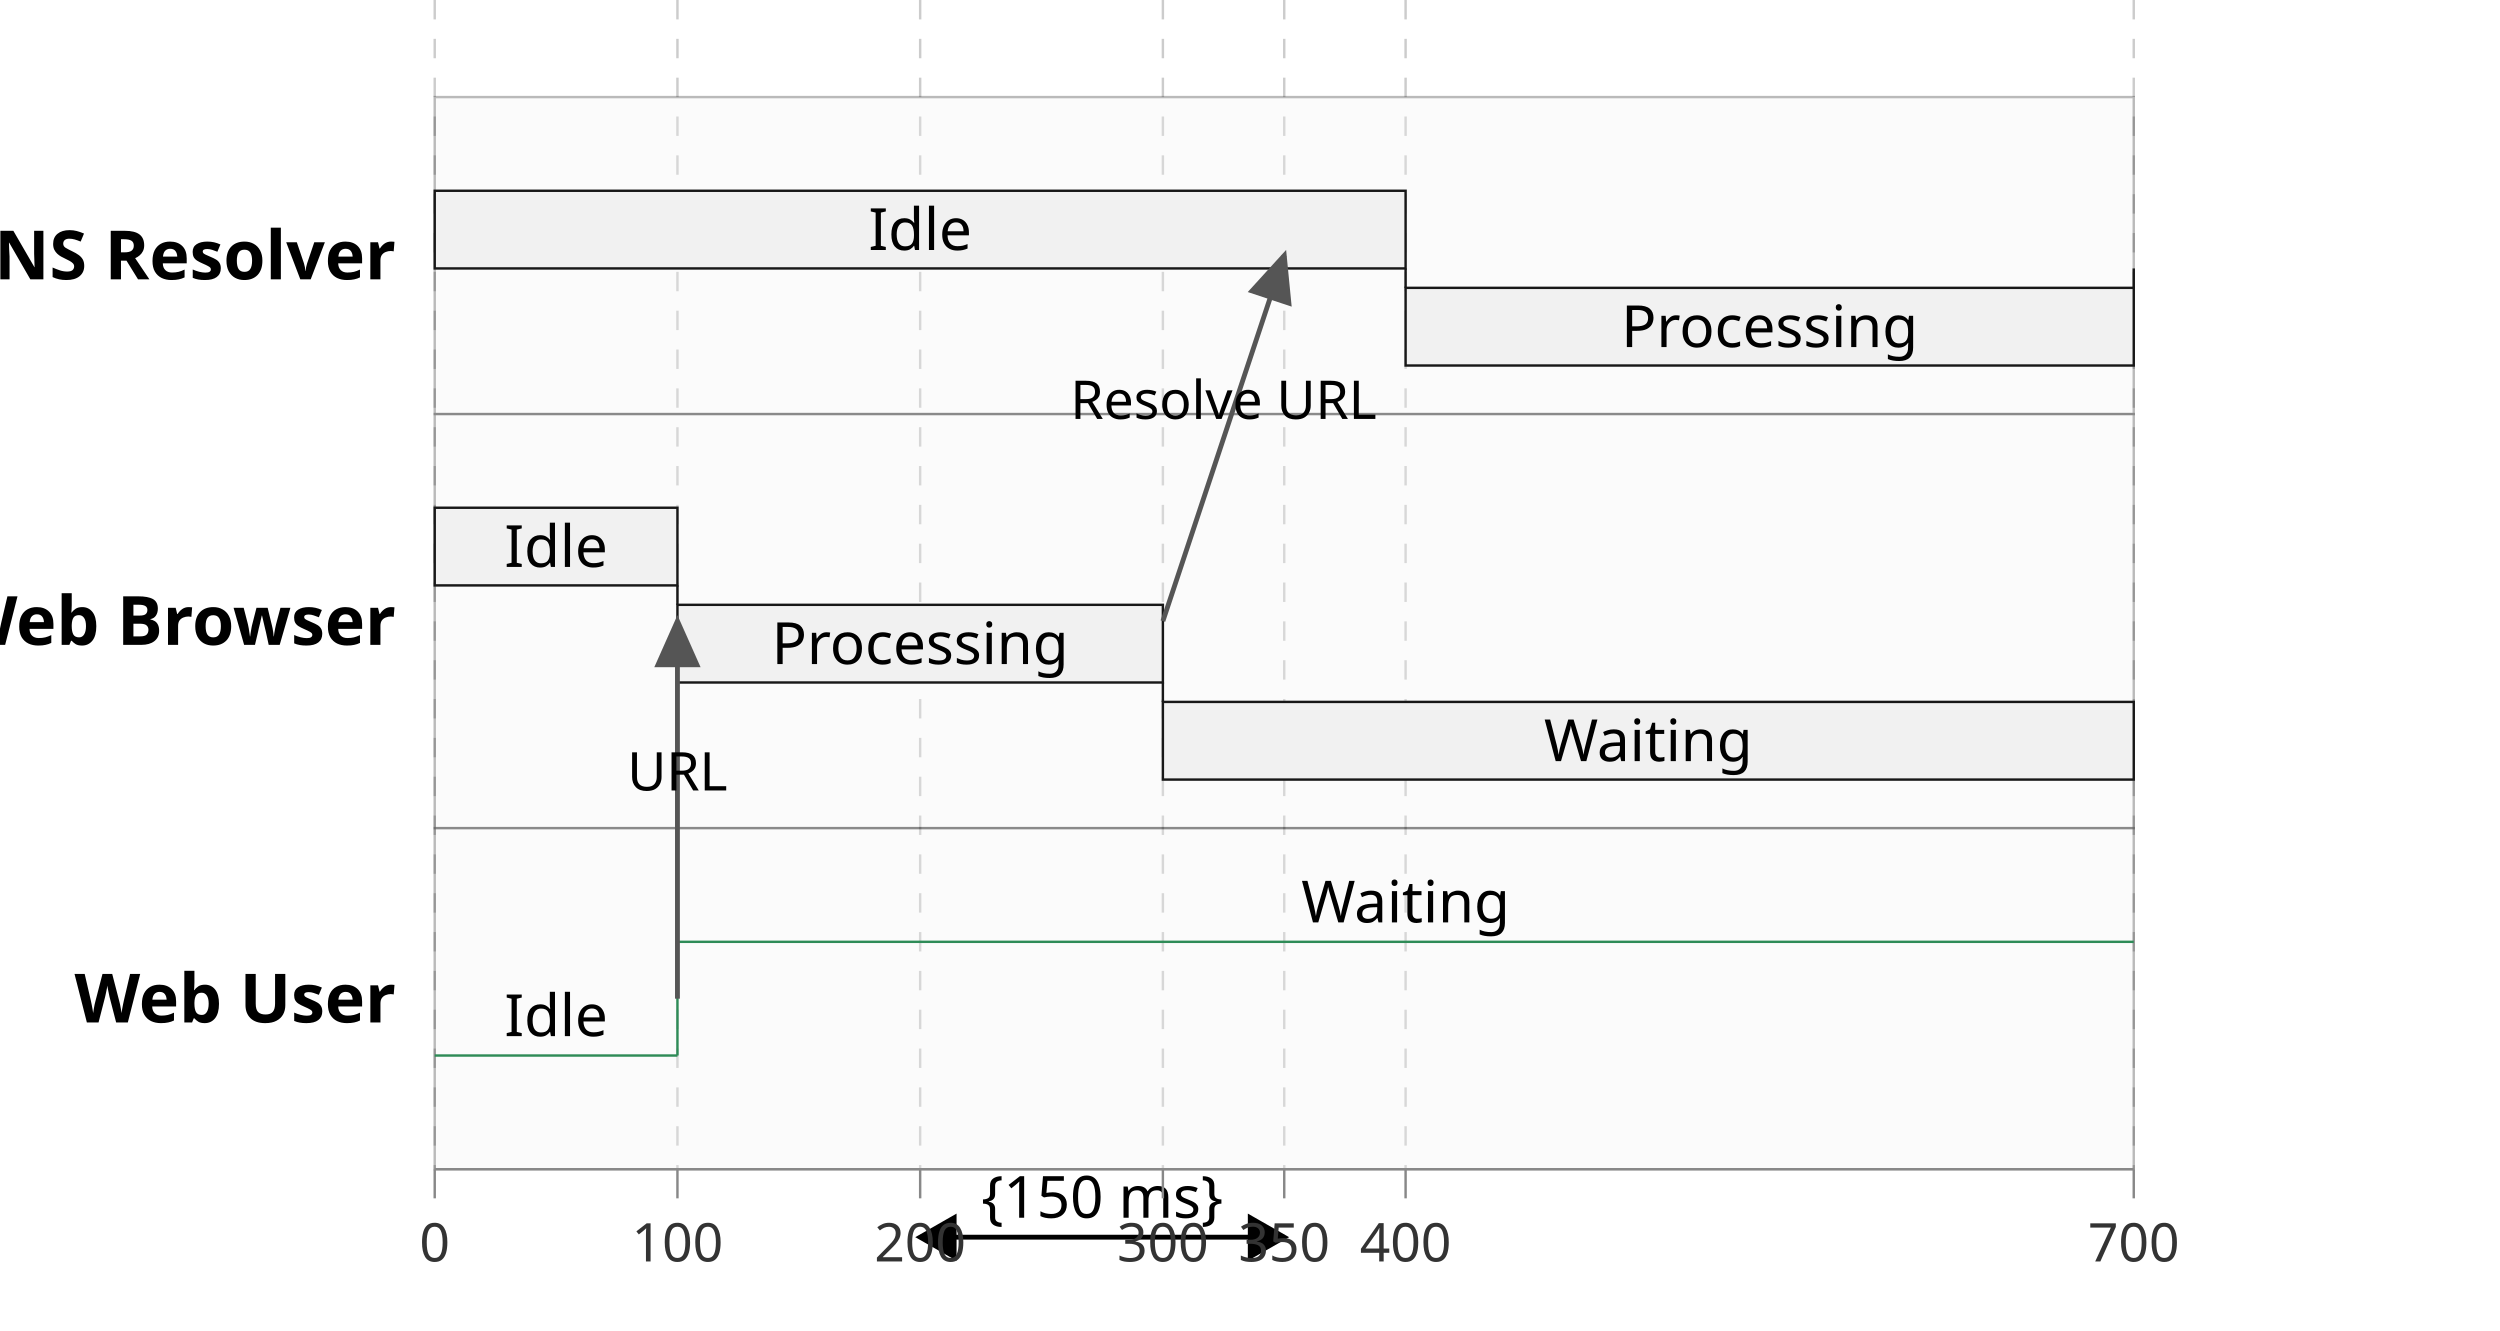
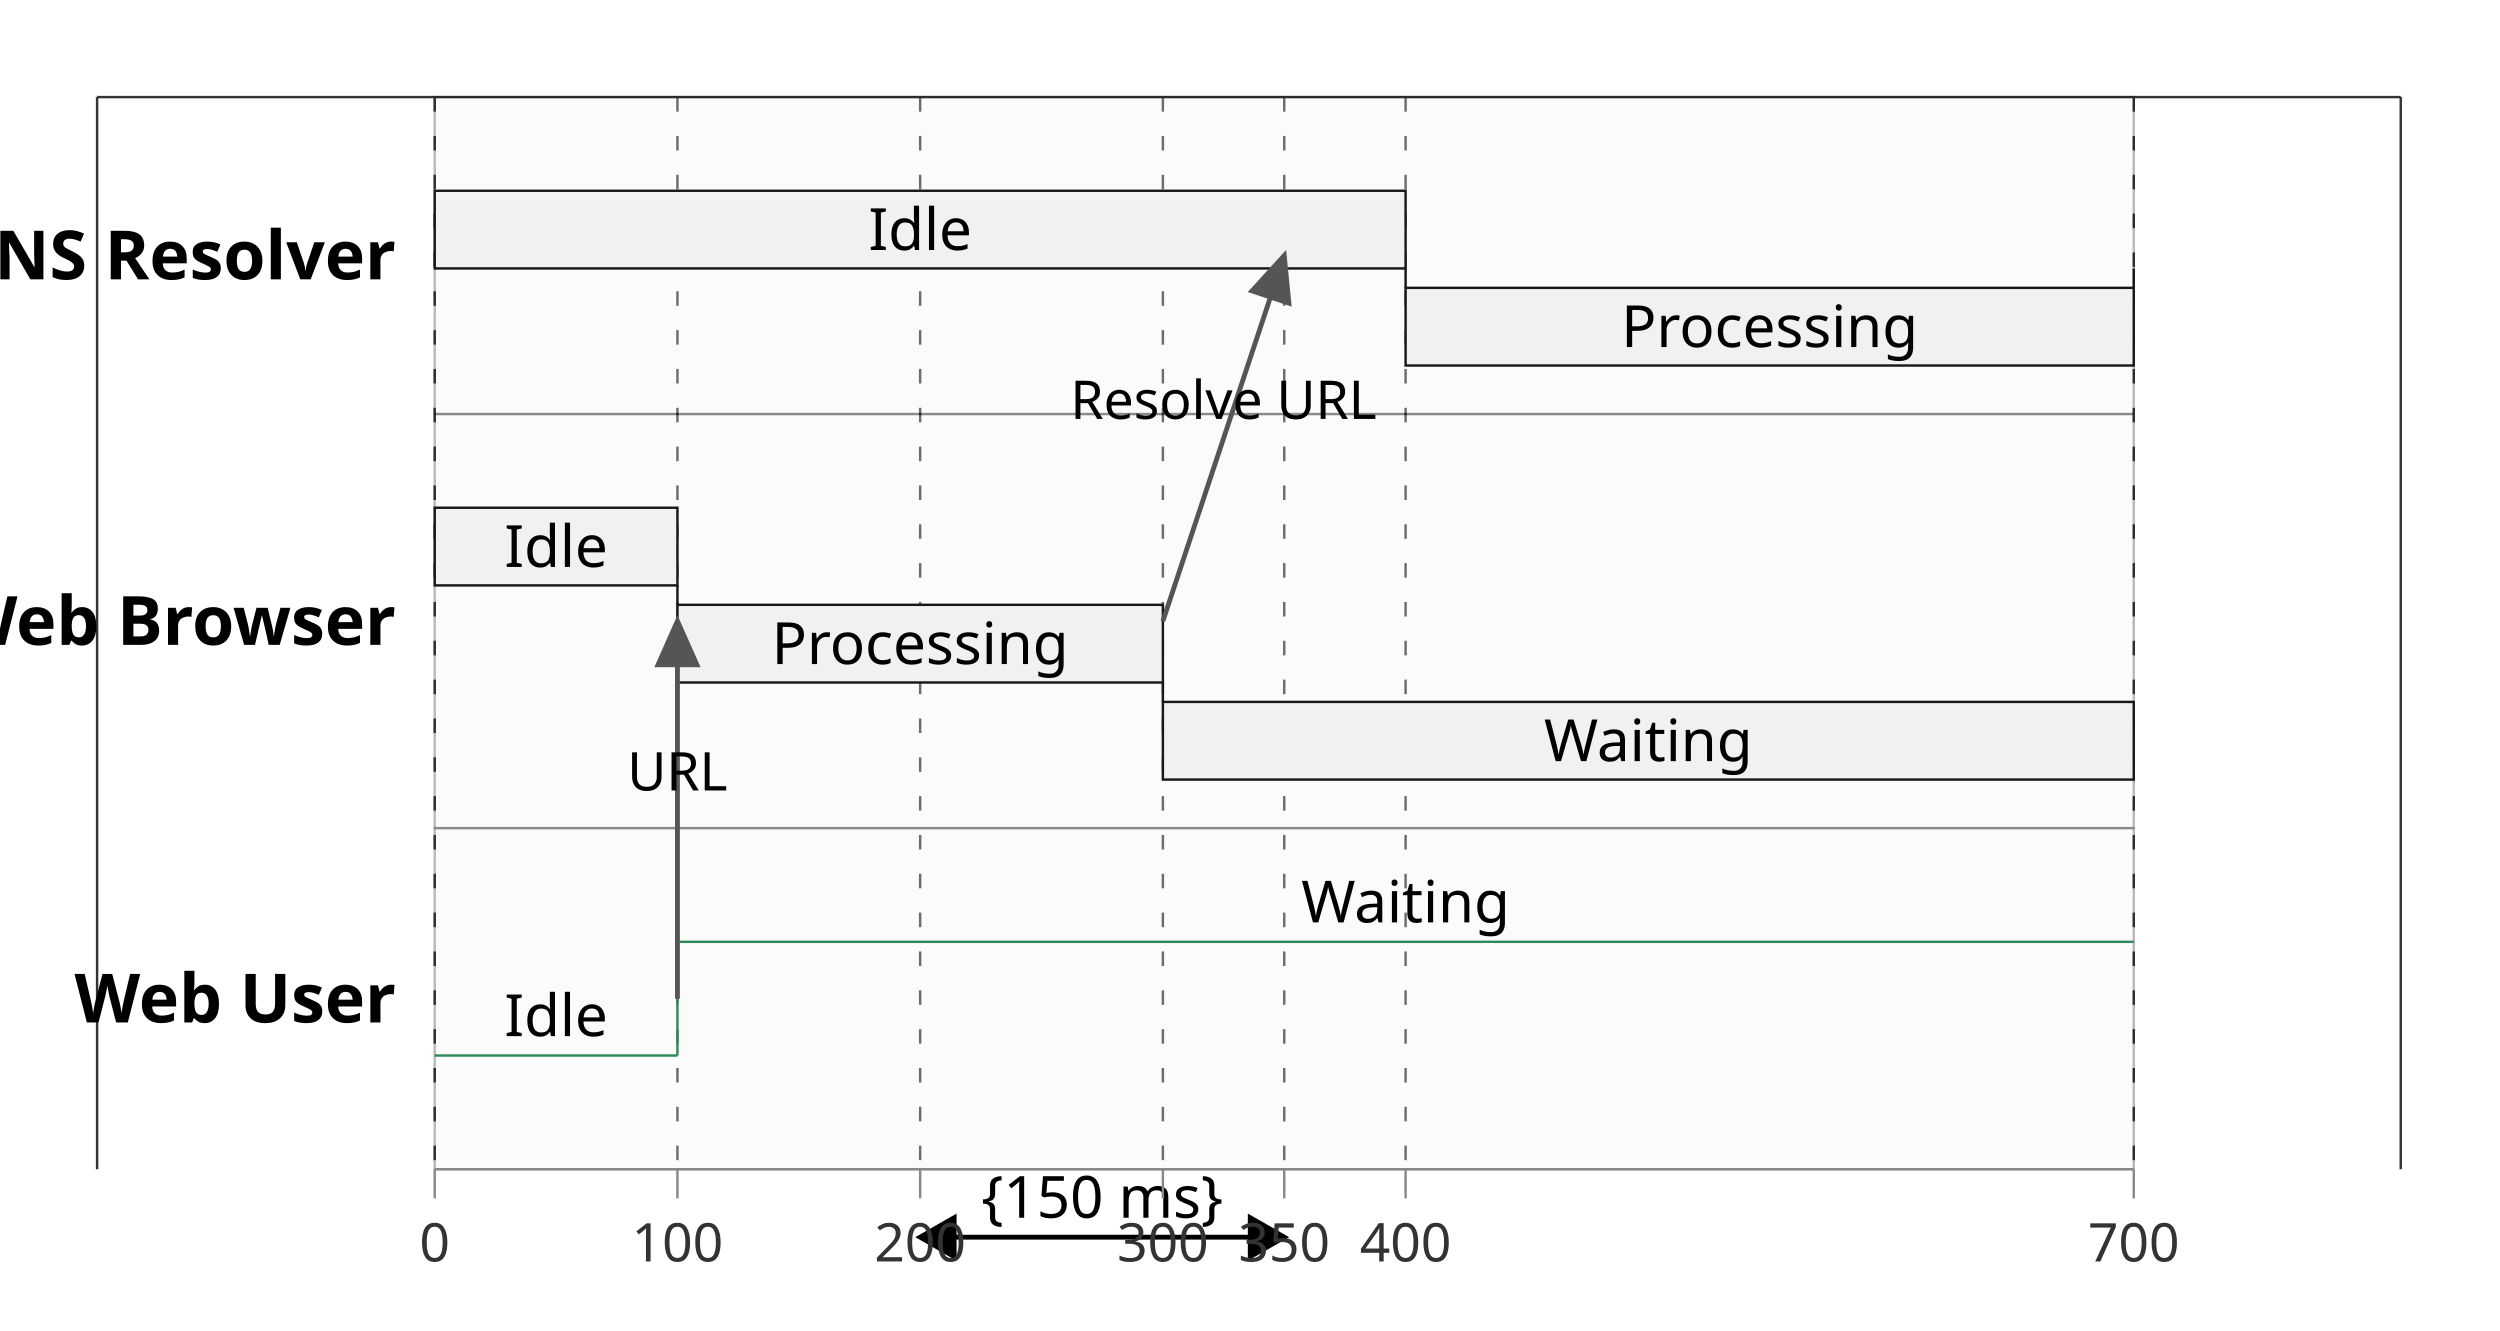
<svg xmlns="http://www.w3.org/2000/svg" contentStyleType="text/css" data-diagram-type="TIMING" height="274px" preserveAspectRatio="none" style="width:515px;height:274px;background:#FFFFFF;" version="1.1" viewBox="0 0 515 274" width="515px" zoomAndPan="magnify">
  <defs />
  <g>
-     <line style="stroke:#CCCCCC;stroke-width:0.5;stroke-dasharray:4,4;" x1="89.553" x2="89.553" y1="0" y2="240.859" />
-     <line style="stroke:#CCCCCC;stroke-width:0.5;stroke-dasharray:4,4;" x1="139.553" x2="139.553" y1="0" y2="240.859" />
-     <line style="stroke:#CCCCCC;stroke-width:0.5;stroke-dasharray:4,4;" x1="189.553" x2="189.553" y1="0" y2="240.859" />
-     <line style="stroke:#CCCCCC;stroke-width:0.5;stroke-dasharray:4,4;" x1="239.553" x2="239.553" y1="0" y2="240.859" />
-     <line style="stroke:#CCCCCC;stroke-width:0.5;stroke-dasharray:4,4;" x1="264.553" x2="264.553" y1="0" y2="240.859" />
-     <line style="stroke:#CCCCCC;stroke-width:0.5;stroke-dasharray:4,4;" x1="289.553" x2="289.553" y1="0" y2="240.859" />
-     <line style="stroke:#CCCCCC;stroke-width:0.5;stroke-dasharray:4,4;" x1="439.553" x2="439.553" y1="0" y2="240.859" />
+     <line style="stroke:#333333;stroke-width:0.5;" x1="20" x2="20" y1="20" y2="240.859" />
+     <line style="stroke:#333333;stroke-width:0.5;" x1="494.553" x2="494.553" y1="20" y2="240.859" />
+     <line style="stroke:#333333;stroke-width:0.5;stroke-dasharray:3,5;" x1="89.553" x2="89.553" y1="20" y2="240.859" />
+     <line style="stroke:#333333;stroke-width:0.5;stroke-dasharray:3,5;" x1="139.553" x2="139.553" y1="20" y2="240.859" />
+     <line style="stroke:#333333;stroke-width:0.5;stroke-dasharray:3,5;" x1="189.553" x2="189.553" y1="20" y2="240.859" />
+     <line style="stroke:#333333;stroke-width:0.5;stroke-dasharray:3,5;" x1="239.553" x2="239.553" y1="20" y2="240.859" />
+     <line style="stroke:#333333;stroke-width:0.5;stroke-dasharray:3,5;" x1="264.553" x2="264.553" y1="20" y2="240.859" />
+     <line style="stroke:#333333;stroke-width:0.5;stroke-dasharray:3,5;" x1="289.553" x2="289.553" y1="20" y2="240.859" />
+     <line style="stroke:#333333;stroke-width:0.5;stroke-dasharray:3,5;" x1="439.553" x2="439.553" y1="20" y2="240.859" />
+     <line style="stroke:#333333;stroke-width:0.5;" x1="20" x2="494.553" y1="20" y2="20" />
    <rect fill="#F1F1F1" height="65.297" opacity="0.3" style="stroke:#181818;stroke-width:0.5;" width="350" x="89.553" y="20" />
    <text fill="#000000" font-family="sans-serif" font-size="14" font-weight="700" lengthAdjust="spacing" text-anchor="end" textLength="106.846" x="81.553" y="57.548">DNS Resolver</text>
    <rect fill="#F1F1F1" height="16" style="stroke:#181818;stroke-width:0.5;" width="200" x="89.553" y="39.297" />
    <text fill="#000000" font-family="sans-serif" font-size="12" lengthAdjust="spacing" text-anchor="middle" textLength="21.873" x="189.553" y="51.497">Idle</text>
    <rect fill="#F1F1F1" height="16" style="stroke:#181818;stroke-width:0.5;" width="150" x="289.553" y="59.297" />
    <text fill="#000000" font-family="sans-serif" font-size="12" lengthAdjust="spacing" text-anchor="middle" textLength="64.553" x="364.553" y="71.497">Processing</text>
    <line style="stroke:#181818;stroke-width:0.5;" x1="289.553" x2="289.553" y1="55.297" y2="59.297" />
    <line style="stroke:#181818;stroke-width:0.5;" x1="439.553" x2="439.553" y1="59.297" y2="55.297" />
    <rect fill="#F1F1F1" height="85.297" opacity="0.3" style="stroke:#181818;stroke-width:0.5;" width="350" x="89.553" y="85.297" />
    <text fill="#000000" font-family="sans-serif" font-size="14" font-weight="700" lengthAdjust="spacing" text-anchor="end" textLength="104.692" x="81.553" y="132.845">Web Browser</text>
    <rect fill="#F1F1F1" height="16" style="stroke:#181818;stroke-width:0.5;" width="50" x="89.553" y="104.594" />
    <text fill="#000000" font-family="sans-serif" font-size="12" lengthAdjust="spacing" text-anchor="middle" textLength="21.873" x="114.553" y="116.794">Idle</text>
    <rect fill="#F1F1F1" height="16" style="stroke:#181818;stroke-width:0.5;" width="100" x="139.553" y="124.594" />
    <text fill="#000000" font-family="sans-serif" font-size="12" lengthAdjust="spacing" text-anchor="middle" textLength="64.553" x="189.553" y="136.794">Processing</text>
    <line style="stroke:#181818;stroke-width:0.5;" x1="139.553" x2="139.553" y1="120.594" y2="124.594" />
    <rect fill="#F1F1F1" height="16" style="stroke:#181818;stroke-width:0.5;" width="200" x="239.553" y="144.594" />
    <text fill="#000000" font-family="sans-serif" font-size="12" lengthAdjust="spacing" text-anchor="middle" textLength="45.815" x="339.553" y="156.794">Waiting</text>
    <line style="stroke:#181818;stroke-width:0.5;" x1="239.553" x2="239.553" y1="140.594" y2="144.594" />
    <rect fill="#F1F1F1" height="70.266" opacity="0.3" style="stroke:#181818;stroke-width:0.5;" width="350" x="89.553" y="170.594" />
    <text fill="#000000" font-family="sans-serif" font-size="14" font-weight="700" lengthAdjust="spacing" text-anchor="end" textLength="75.934" x="81.553" y="210.627">Web User</text>
    <line style="stroke:#2E8B57;stroke-width:0.5;" x1="89.553" x2="139.553" y1="217.438" y2="217.438" />
    <text fill="#000000" font-family="sans-serif" font-size="12" lengthAdjust="spacing" text-anchor="middle" textLength="21.873" x="114.553" y="213.438">Idle</text>
    <line style="stroke:#2E8B57;stroke-width:0.5;" x1="139.553" x2="439.553" y1="194.016" y2="194.016" />
    <text fill="#000000" font-family="sans-serif" font-size="12" lengthAdjust="spacing" text-anchor="middle" textLength="45.815" x="289.553" y="190.016">Waiting</text>
    <line style="stroke:#2E8B57;stroke-width:0.5;" x1="139.553" x2="139.553" y1="217.438" y2="194.016" />
    <line style="stroke:#555555;stroke-width:1;" x1="139.553" x2="139.553" y1="205.727" y2="127.945" />
    <polygon fill="#555555" points="143.553,136.945,139.553,127.945,135.553,136.945,143.553,136.945" style="stroke:#555555;stroke-width:1;" />
    <text fill="#000000" font-family="sans-serif" font-size="11" lengthAdjust="spacing" text-anchor="middle" textLength="21.823" x="139.553" y="162.836">URL</text>
    <line style="stroke:#555555;stroke-width:1;" x1="239.553" x2="264.553" y1="127.945" y2="52.648" />
    <polygon fill="#555555" points="265.513,62.45,264.553,52.648,257.921,59.929,265.513,62.45" style="stroke:#555555;stroke-width:1;" />
    <text fill="#000000" font-family="sans-serif" font-size="11" lengthAdjust="spacing" text-anchor="middle" textLength="68.524" x="252.053" y="86.297">Resolve URL</text>
    <line style="stroke:#000000;stroke-width:1;" x1="189.553" x2="264.553" y1="254.859" y2="254.859" />
    <polygon fill="#000000" points="196.553,250.859,189.553,254.859,196.553,258.859,196.553,250.859" style="stroke:#000000;stroke-width:1;" />
    <polygon fill="#000000" points="257.553,250.859,264.553,254.859,257.553,258.859,257.553,250.859" style="stroke:#000000;stroke-width:1;" />
    <text fill="#000000" font-family="sans-serif" font-size="12" lengthAdjust="spacing" text-anchor="middle" textLength="59.93" x="227.053" y="250.859">{150 ms}</text>
    <line style="stroke:#888888;stroke-width:0.5;" x1="89.553" x2="439.553" y1="240.859" y2="240.859" />
    <line style="stroke:#888888;stroke-width:0.5;" x1="89.553" x2="89.553" y1="240.859" y2="246.859" />
    <text fill="#333333" font-family="sans-serif" font-size="11" lengthAdjust="spacing" text-anchor="middle" textLength="6.998" x="89.553" y="259.859">0</text>
    <line style="stroke:#888888;stroke-width:0.5;" x1="139.553" x2="139.553" y1="240.859" y2="246.859" />
    <text fill="#333333" font-family="sans-serif" font-size="11" lengthAdjust="spacing" text-anchor="middle" textLength="20.996" x="139.553" y="259.859">100</text>
    <line style="stroke:#888888;stroke-width:0.5;" x1="189.553" x2="189.553" y1="240.859" y2="246.859" />
    <text fill="#333333" font-family="sans-serif" font-size="11" lengthAdjust="spacing" text-anchor="middle" textLength="20.996" x="189.553" y="259.859">200</text>
    <line style="stroke:#888888;stroke-width:0.5;" x1="239.553" x2="239.553" y1="240.859" y2="246.859" />
    <text fill="#333333" font-family="sans-serif" font-size="11" lengthAdjust="spacing" text-anchor="middle" textLength="20.996" x="239.553" y="259.859">300</text>
    <line style="stroke:#888888;stroke-width:0.5;" x1="264.553" x2="264.553" y1="240.859" y2="246.859" />
    <text fill="#333333" font-family="sans-serif" font-size="11" lengthAdjust="spacing" text-anchor="middle" textLength="20.996" x="264.553" y="259.859">350</text>
    <line style="stroke:#888888;stroke-width:0.5;" x1="289.553" x2="289.553" y1="240.859" y2="246.859" />
    <text fill="#333333" font-family="sans-serif" font-size="11" lengthAdjust="spacing" text-anchor="middle" textLength="20.996" x="289.553" y="259.859">400</text>
    <line style="stroke:#888888;stroke-width:0.5;" x1="439.553" x2="439.553" y1="240.859" y2="246.859" />
    <text fill="#333333" font-family="sans-serif" font-size="11" lengthAdjust="spacing" text-anchor="middle" textLength="20.996" x="439.553" y="259.859">700</text>
  </g>
</svg>
